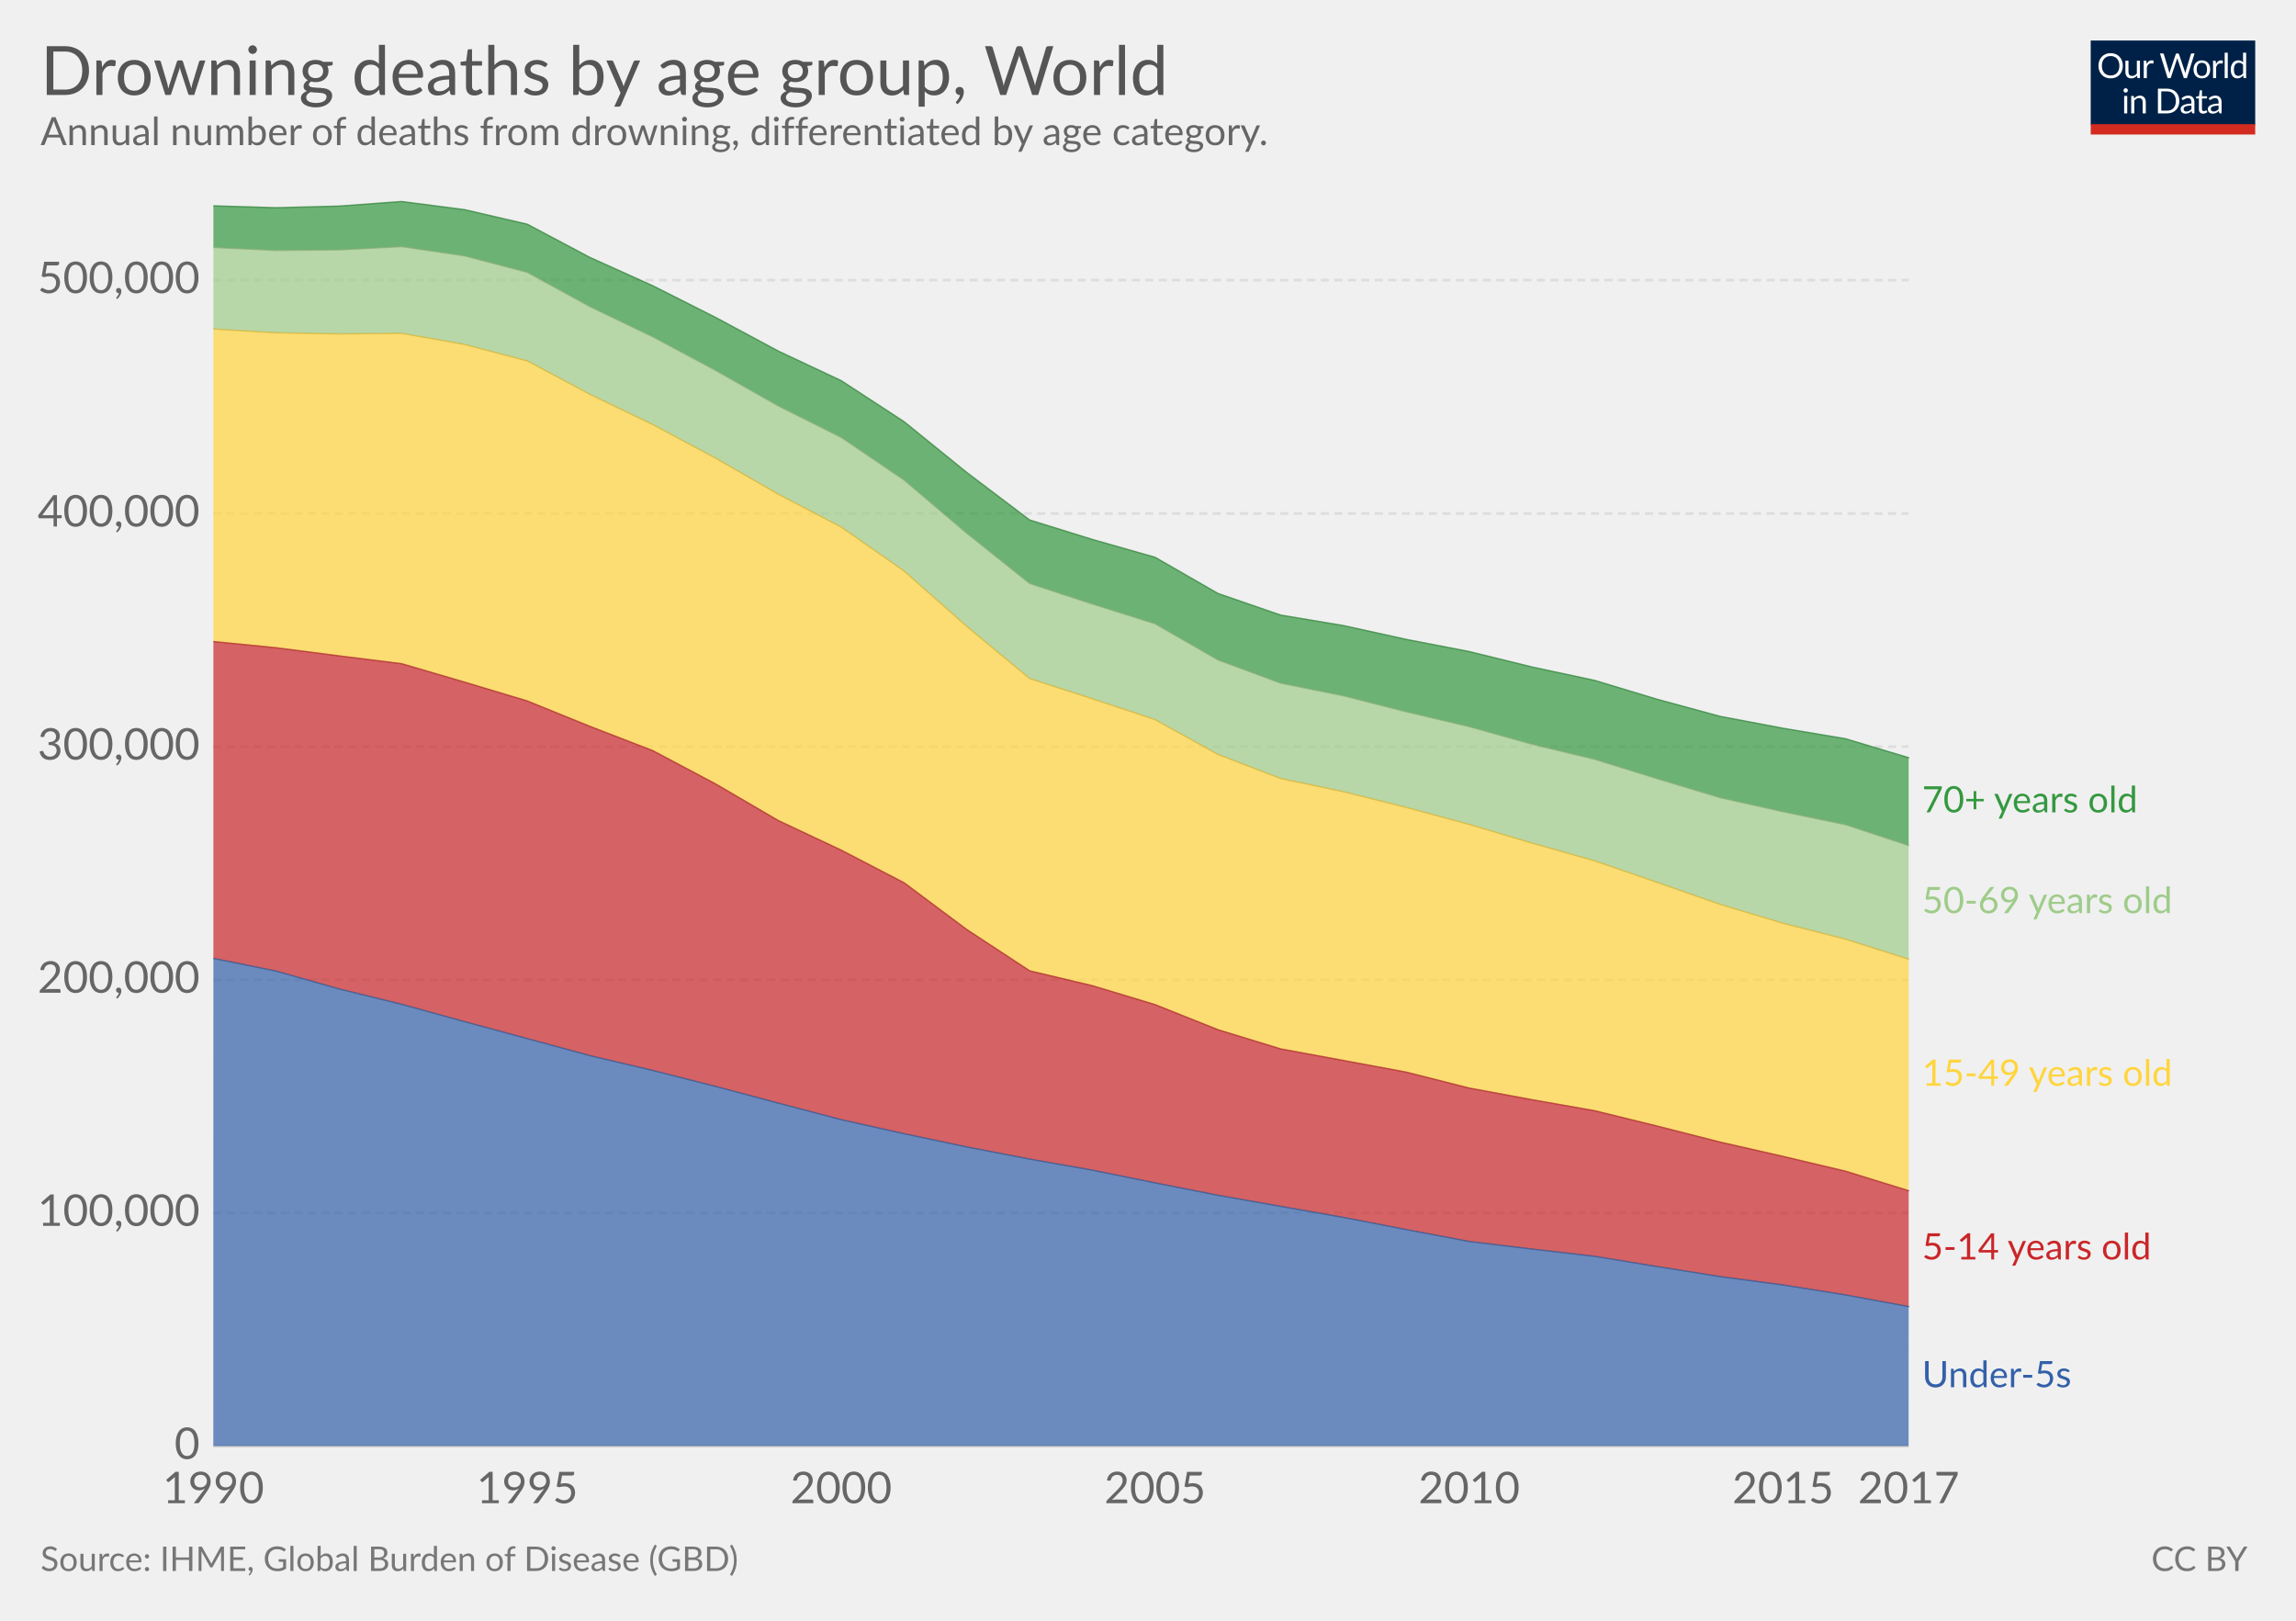
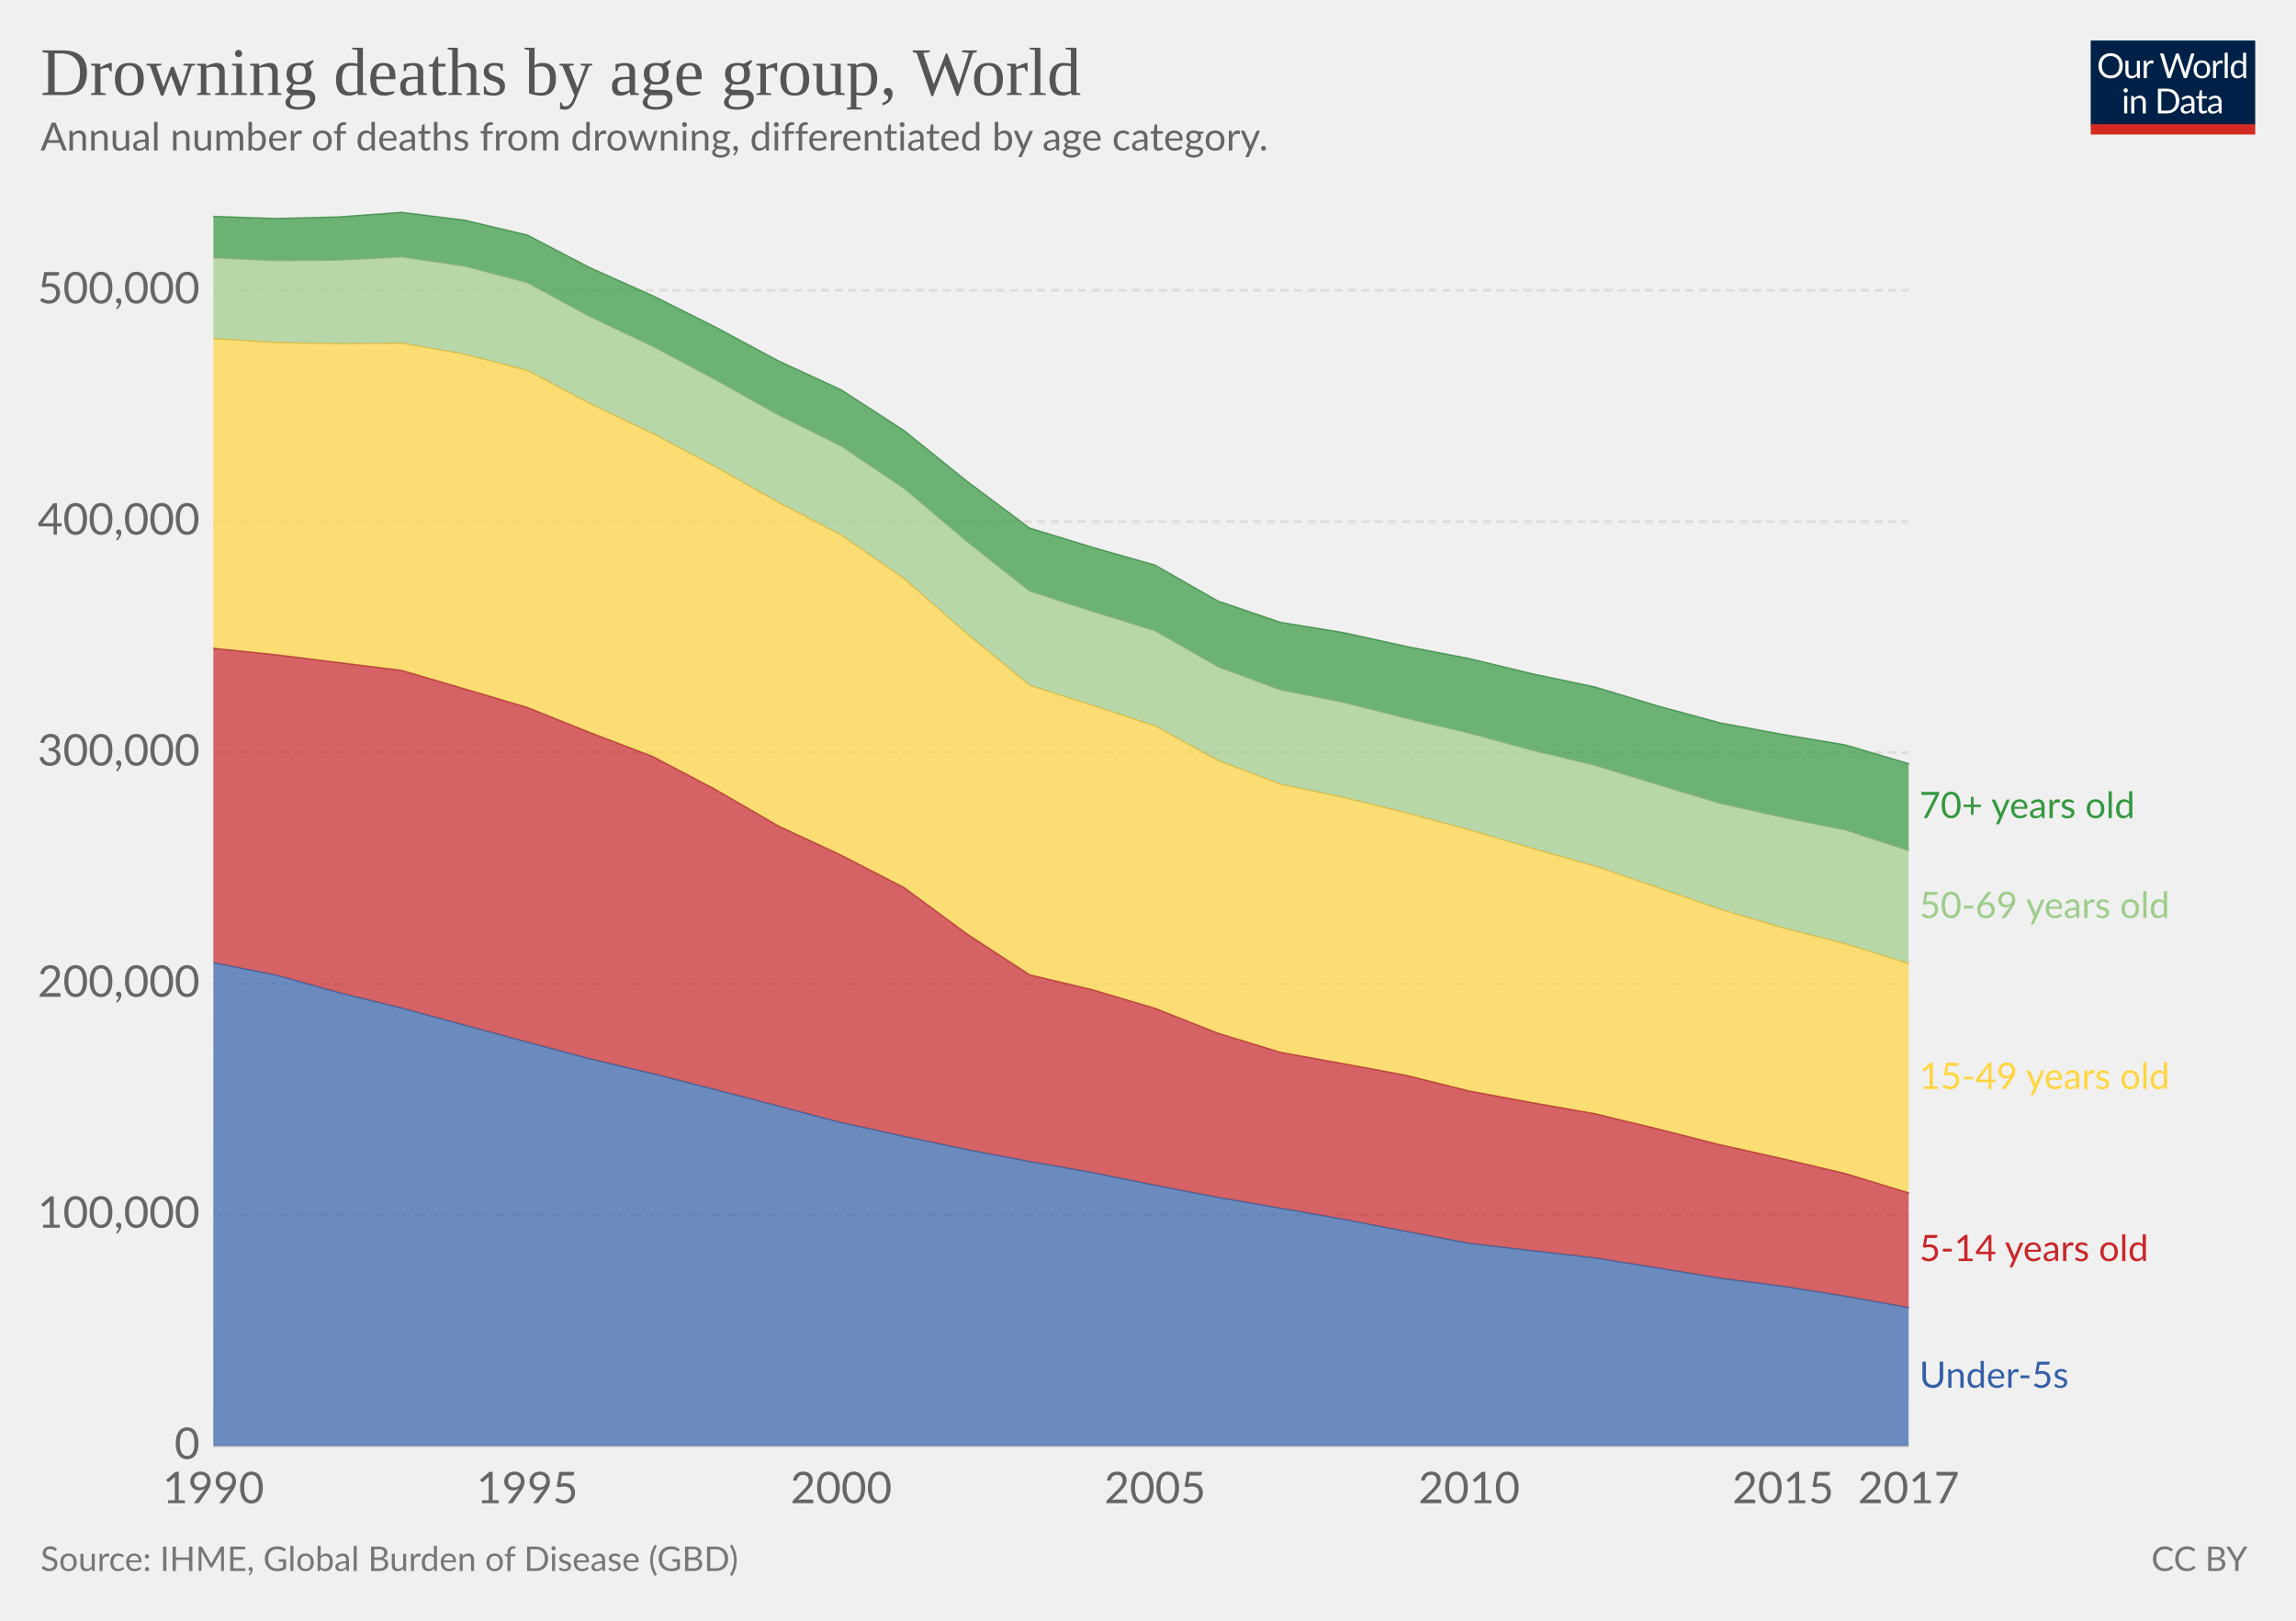
<svg xmlns="http://www.w3.org/2000/svg" version="1.1" style="font-family:Lato, 'Helvetica Neue', Helvetica, Arial, sans-serif;font-size:18px;background-color:white;text-rendering:optimizeLegibility;-webkit-font-smoothing:antialiased" width="850" height="600">
  <g class="HeaderView">
    <g transform="translate(774, 15) scale(0.29)">
      <svg width="210" height="120" viewBox="0 0 210 120" fill="none">
        <g clip-path="url(#clip0)">
          <path d="M0 0H210V107.89H0V0Z" fill="#002147" />
          <path d="M40.979 32.248C40.979 34.609 40.605 36.78 39.857 38.76C39.109 40.725 38.053 42.419 36.689 43.842C35.325 45.265 33.682 46.372 31.761 47.164C29.854 47.941 27.742 48.33 25.425 48.33C23.107 48.33 20.995 47.941 19.089 47.164C17.182 46.372 15.547 45.265 14.183 43.842C12.819 42.419 11.763 40.725 11.015 38.76C10.267 36.78 9.893 34.609 9.893 32.248C9.893 29.887 10.267 27.723 11.015 25.758C11.763 23.778 12.819 22.077 14.183 20.654C15.547 19.217 17.182 18.102 19.089 17.31C20.995 16.518 23.107 16.122 25.425 16.122C27.742 16.122 29.854 16.518 31.761 17.31C33.682 18.102 35.325 19.217 36.689 20.654C38.053 22.077 39.109 23.778 39.857 25.758C40.605 27.723 40.979 29.887 40.979 32.248ZM36.601 32.248C36.601 30.312 36.337 28.574 35.809 27.034C35.281 25.494 34.533 24.196 33.565 23.14C32.597 22.069 31.423 21.248 30.045 20.676C28.666 20.104 27.126 19.818 25.425 19.818C23.738 19.818 22.205 20.104 20.827 20.676C19.448 21.248 18.267 22.069 17.285 23.14C16.317 24.196 15.569 25.494 15.041 27.034C14.513 28.574 14.249 30.312 14.249 32.248C14.249 34.184 14.513 35.922 15.041 37.462C15.569 38.987 16.317 40.285 17.285 41.356C18.267 42.412 19.448 43.226 20.827 43.798C22.205 44.355 23.738 44.634 25.425 44.634C27.126 44.634 28.666 44.355 30.045 43.798C31.423 43.226 32.597 42.412 33.565 41.356C34.533 40.285 35.281 38.987 35.809 37.462C36.337 35.922 36.601 34.184 36.601 32.248ZM62.823 25.714V48H60.491C59.934 48 59.582 47.729 59.435 47.186L59.127 44.788C58.159 45.859 57.074 46.724 55.871 47.384C54.669 48.029 53.29 48.352 51.735 48.352C50.518 48.352 49.44 48.154 48.501 47.758C47.577 47.347 46.8 46.775 46.169 46.042C45.539 45.309 45.062 44.421 44.739 43.38C44.431 42.339 44.277 41.187 44.277 39.926V25.714H48.193V39.926C48.193 41.613 48.575 42.918 49.337 43.842C50.115 44.766 51.295 45.228 52.879 45.228C54.038 45.228 55.116 44.957 56.113 44.414C57.125 43.857 58.057 43.094 58.907 42.126V25.714H62.823ZM71.43 30.18C72.135 28.655 73 27.467 74.027 26.616C75.053 25.751 76.307 25.318 77.789 25.318C78.258 25.318 78.705 25.369 79.131 25.472C79.571 25.575 79.959 25.736 80.297 25.956L80.011 28.882C79.923 29.249 79.703 29.432 79.351 29.432C79.145 29.432 78.845 29.388 78.449 29.3C78.053 29.212 77.605 29.168 77.107 29.168C76.403 29.168 75.772 29.271 75.215 29.476C74.672 29.681 74.181 29.989 73.741 30.4C73.315 30.796 72.927 31.295 72.575 31.896C72.237 32.483 71.929 33.157 71.651 33.92V48H67.713V25.714H69.957C70.382 25.714 70.675 25.795 70.837 25.956C70.998 26.117 71.108 26.396 71.167 26.792L71.43 30.18ZM132.589 16.474L122.755 48H118.927L110.941 23.954C110.867 23.719 110.794 23.47 110.721 23.206C110.662 22.942 110.596 22.663 110.523 22.37C110.449 22.663 110.376 22.942 110.303 23.206C110.23 23.47 110.156 23.719 110.083 23.954L102.053 48H98.225L88.391 16.474H91.933C92.314 16.474 92.629 16.569 92.879 16.76C93.143 16.951 93.311 17.193 93.385 17.486L99.897 39.398C99.999 39.794 100.095 40.219 100.183 40.674C100.285 41.129 100.381 41.613 100.469 42.126C100.571 41.613 100.674 41.129 100.777 40.674C100.894 40.205 101.019 39.779 101.151 39.398L108.565 17.486C108.653 17.237 108.821 17.009 109.071 16.804C109.335 16.584 109.65 16.474 110.017 16.474H111.249C111.63 16.474 111.938 16.569 112.173 16.76C112.407 16.951 112.583 17.193 112.701 17.486L120.093 39.398C120.225 39.779 120.342 40.19 120.445 40.63C120.562 41.07 120.672 41.532 120.775 42.016C120.848 41.532 120.929 41.07 121.017 40.63C121.105 40.19 121.2 39.779 121.303 39.398L127.837 17.486C127.91 17.222 128.072 16.987 128.321 16.782C128.585 16.577 128.9 16.474 129.267 16.474H132.589ZM141.94 25.362C143.568 25.362 145.034 25.633 146.34 26.176C147.645 26.719 148.76 27.489 149.684 28.486C150.608 29.483 151.312 30.693 151.796 32.116C152.294 33.524 152.544 35.101 152.544 36.846C152.544 38.606 152.294 40.19 151.796 41.598C151.312 43.006 150.608 44.209 149.684 45.206C148.76 46.203 147.645 46.973 146.34 47.516C145.034 48.044 143.568 48.308 141.94 48.308C140.297 48.308 138.816 48.044 137.496 47.516C136.19 46.973 135.076 46.203 134.152 45.206C133.228 44.209 132.516 43.006 132.018 41.598C131.534 40.19 131.292 38.606 131.292 36.846C131.292 35.101 131.534 33.524 132.018 32.116C132.516 30.693 133.228 29.483 134.152 28.486C135.076 27.489 136.19 26.719 137.496 26.176C138.816 25.633 140.297 25.362 141.94 25.362ZM141.94 45.25C144.14 45.25 145.782 44.517 146.868 43.05C147.953 41.569 148.496 39.508 148.496 36.868C148.496 34.213 147.953 32.145 146.868 30.664C145.782 29.183 144.14 28.442 141.94 28.442C140.825 28.442 139.85 28.633 139.014 29.014C138.192 29.395 137.503 29.945 136.946 30.664C136.403 31.383 135.992 32.27 135.714 33.326C135.45 34.367 135.318 35.548 135.318 36.868C135.318 39.508 135.86 41.569 136.946 43.05C138.046 44.517 139.71 45.25 141.94 45.25ZM159.908 30.18C160.612 28.655 161.478 27.467 162.504 26.616C163.531 25.751 164.785 25.318 166.266 25.318C166.736 25.318 167.183 25.369 167.608 25.472C168.048 25.575 168.437 25.736 168.774 25.956L168.488 28.882C168.4 29.249 168.18 29.432 167.828 29.432C167.623 29.432 167.322 29.388 166.926 29.3C166.53 29.212 166.083 29.168 165.584 29.168C164.88 29.168 164.25 29.271 163.692 29.476C163.15 29.681 162.658 29.989 162.218 30.4C161.793 30.796 161.404 31.295 161.052 31.896C160.715 32.483 160.407 33.157 160.128 33.92V48H156.19V25.714H158.434C158.86 25.714 159.153 25.795 159.314 25.956C159.476 26.117 159.586 26.396 159.644 26.792L159.908 30.18ZM174.946 15.594V48H171.03V15.594H174.946ZM194.496 31.016C193.763 30.033 192.971 29.351 192.12 28.97C191.269 28.574 190.316 28.376 189.26 28.376C187.192 28.376 185.601 29.117 184.486 30.598C183.371 32.079 182.814 34.191 182.814 36.934C182.814 38.386 182.939 39.633 183.188 40.674C183.437 41.701 183.804 42.551 184.288 43.226C184.772 43.886 185.366 44.37 186.07 44.678C186.774 44.986 187.573 45.14 188.468 45.14C189.759 45.14 190.881 44.847 191.834 44.26C192.802 43.673 193.689 42.845 194.496 41.774V31.016ZM198.412 15.594V48H196.08C195.523 48 195.171 47.729 195.024 47.186L194.672 44.48C193.719 45.624 192.633 46.548 191.416 47.252C190.199 47.956 188.791 48.308 187.192 48.308C185.916 48.308 184.757 48.066 183.716 47.582C182.675 47.083 181.787 46.357 181.054 45.404C180.321 44.451 179.756 43.263 179.36 41.84C178.964 40.417 178.766 38.782 178.766 36.934C178.766 35.291 178.986 33.766 179.426 32.358C179.866 30.935 180.497 29.703 181.318 28.662C182.139 27.621 183.144 26.807 184.332 26.22C185.535 25.619 186.884 25.318 188.38 25.318C189.744 25.318 190.91 25.553 191.878 26.022C192.861 26.477 193.733 27.115 194.496 27.936V15.594H198.412ZM46.614 70.714V93H42.698V70.714H46.614ZM47.45 63.718C47.45 64.099 47.369 64.459 47.208 64.796C47.061 65.119 46.856 65.412 46.592 65.676C46.343 65.925 46.042 66.123 45.69 66.27C45.352 66.417 44.993 66.49 44.612 66.49C44.23 66.49 43.871 66.417 43.534 66.27C43.211 66.123 42.925 65.925 42.676 65.676C42.426 65.412 42.228 65.119 42.082 64.796C41.935 64.459 41.862 64.099 41.862 63.718C41.862 63.337 41.935 62.977 42.082 62.64C42.228 62.288 42.426 61.987 42.676 61.738C42.925 61.474 43.211 61.269 43.534 61.122C43.871 60.975 44.23 60.902 44.612 60.902C44.993 60.902 45.352 60.975 45.69 61.122C46.042 61.269 46.343 61.474 46.592 61.738C46.856 61.987 47.061 62.288 47.208 62.64C47.369 62.977 47.45 63.337 47.45 63.718ZM55.424 73.948C55.908 73.405 56.422 72.914 56.964 72.474C57.507 72.034 58.079 71.66 58.68 71.352C59.296 71.029 59.941 70.787 60.616 70.626C61.306 70.45 62.046 70.362 62.838 70.362C64.055 70.362 65.126 70.567 66.05 70.978C66.989 71.374 67.766 71.946 68.382 72.694C69.013 73.427 69.49 74.315 69.812 75.356C70.135 76.397 70.296 77.549 70.296 78.81V93H66.358V78.81C66.358 77.123 65.969 75.818 65.192 74.894C64.43 73.955 63.264 73.486 61.694 73.486C60.535 73.486 59.45 73.765 58.438 74.322C57.441 74.879 56.517 75.635 55.666 76.588V93H51.728V70.714H54.082C54.639 70.714 54.984 70.985 55.116 71.528L55.424 73.948ZM113.129 77.248C113.129 79.609 112.755 81.758 112.007 83.694C111.259 85.63 110.203 87.287 108.839 88.666C107.475 90.045 105.832 91.115 103.911 91.878C102.004 92.626 99.892 93 97.575 93H85.805V61.474H97.575C99.892 61.474 102.004 61.855 103.911 62.618C105.832 63.366 107.475 64.437 108.839 65.83C110.203 67.209 111.259 68.866 112.007 70.802C112.755 72.738 113.129 74.887 113.129 77.248ZM108.751 77.248C108.751 75.312 108.487 73.581 107.959 72.056C107.431 70.531 106.683 69.24 105.715 68.184C104.747 67.128 103.574 66.321 102.195 65.764C100.816 65.207 99.276 64.928 97.575 64.928H90.073V89.546H97.575C99.276 89.546 100.816 89.267 102.195 88.71C103.574 88.153 104.747 87.353 105.715 86.312C106.683 85.256 107.431 83.965 107.959 82.44C108.487 80.915 108.751 79.184 108.751 77.248ZM128.553 82.968C126.749 83.027 125.209 83.173 123.933 83.408C122.672 83.628 121.638 83.921 120.831 84.288C120.039 84.655 119.46 85.087 119.093 85.586C118.741 86.085 118.565 86.642 118.565 87.258C118.565 87.845 118.661 88.351 118.851 88.776C119.042 89.201 119.299 89.553 119.621 89.832C119.959 90.096 120.347 90.294 120.787 90.426C121.242 90.543 121.726 90.602 122.239 90.602C122.929 90.602 123.559 90.536 124.131 90.404C124.703 90.257 125.239 90.052 125.737 89.788C126.251 89.524 126.735 89.209 127.189 88.842C127.659 88.475 128.113 88.057 128.553 87.588V82.968ZM115.903 73.86C117.135 72.672 118.463 71.785 119.885 71.198C121.308 70.611 122.885 70.318 124.615 70.318C125.862 70.318 126.969 70.523 127.937 70.934C128.905 71.345 129.719 71.917 130.379 72.65C131.039 73.383 131.538 74.271 131.875 75.312C132.213 76.353 132.381 77.497 132.381 78.744V93H130.643C130.262 93 129.969 92.941 129.763 92.824C129.558 92.692 129.397 92.443 129.279 92.076L128.839 89.964C128.253 90.507 127.681 90.991 127.123 91.416C126.566 91.827 125.979 92.179 125.363 92.472C124.747 92.751 124.087 92.963 123.383 93.11C122.694 93.271 121.924 93.352 121.073 93.352C120.208 93.352 119.394 93.235 118.631 93C117.869 92.751 117.201 92.384 116.629 91.9C116.072 91.416 115.625 90.807 115.287 90.074C114.965 89.326 114.803 88.446 114.803 87.434C114.803 86.554 115.045 85.711 115.529 84.904C116.013 84.083 116.798 83.357 117.883 82.726C118.969 82.095 120.384 81.582 122.129 81.186C123.875 80.775 126.016 80.541 128.553 80.482V78.744C128.553 77.013 128.179 75.708 127.431 74.828C126.683 73.933 125.591 73.486 124.153 73.486C123.185 73.486 122.371 73.611 121.711 73.86C121.066 74.095 120.501 74.366 120.017 74.674C119.548 74.967 119.137 75.239 118.785 75.488C118.448 75.723 118.111 75.84 117.773 75.84C117.509 75.84 117.282 75.774 117.091 75.642C116.901 75.495 116.739 75.319 116.607 75.114L115.903 73.86ZM143.568 93.352C141.808 93.352 140.451 92.861 139.498 91.878C138.559 90.895 138.09 89.48 138.09 87.632V73.992H135.406C135.171 73.992 134.973 73.926 134.812 73.794C134.65 73.647 134.57 73.427 134.57 73.134V71.572L138.222 71.11L139.124 64.224C139.168 64.004 139.263 63.828 139.41 63.696C139.571 63.549 139.776 63.476 140.026 63.476H142.006V71.154H148.452V73.992H142.006V87.368C142.006 88.307 142.233 89.003 142.688 89.458C143.142 89.913 143.729 90.14 144.448 90.14C144.858 90.14 145.21 90.089 145.504 89.986C145.812 89.869 146.076 89.744 146.296 89.612C146.516 89.48 146.699 89.363 146.846 89.26C147.007 89.143 147.146 89.084 147.264 89.084C147.469 89.084 147.652 89.209 147.814 89.458L148.958 91.328C148.283 91.959 147.469 92.457 146.516 92.824C145.562 93.176 144.58 93.352 143.568 93.352ZM163.253 82.968C161.449 83.027 159.909 83.173 158.633 83.408C157.372 83.628 156.338 83.921 155.531 84.288C154.739 84.655 154.16 85.087 153.793 85.586C153.441 86.085 153.265 86.642 153.265 87.258C153.265 87.845 153.36 88.351 153.551 88.776C153.742 89.201 153.998 89.553 154.321 89.832C154.658 90.096 155.047 90.294 155.487 90.426C155.942 90.543 156.426 90.602 156.939 90.602C157.628 90.602 158.259 90.536 158.831 90.404C159.403 90.257 159.938 90.052 160.437 89.788C160.95 89.524 161.434 89.209 161.889 88.842C162.358 88.475 162.813 88.057 163.253 87.588V82.968ZM150.603 73.86C151.835 72.672 153.162 71.785 154.585 71.198C156.008 70.611 157.584 70.318 159.315 70.318C160.562 70.318 161.669 70.523 162.637 70.934C163.605 71.345 164.419 71.917 165.079 72.65C165.739 73.383 166.238 74.271 166.575 75.312C166.912 76.353 167.081 77.497 167.081 78.744V93H165.343C164.962 93 164.668 92.941 164.463 92.824C164.258 92.692 164.096 92.443 163.979 92.076L163.539 89.964C162.952 90.507 162.38 90.991 161.823 91.416C161.266 91.827 160.679 92.179 160.063 92.472C159.447 92.751 158.787 92.963 158.083 93.11C157.394 93.271 156.624 93.352 155.773 93.352C154.908 93.352 154.094 93.235 153.331 93C152.568 92.751 151.901 92.384 151.329 91.9C150.772 91.416 150.324 90.807 149.987 90.074C149.664 89.326 149.503 88.446 149.503 87.434C149.503 86.554 149.745 85.711 150.229 84.904C150.713 84.083 151.498 83.357 152.583 82.726C153.668 82.095 155.084 81.582 156.829 81.186C158.574 80.775 160.716 80.541 163.253 80.482V78.744C163.253 77.013 162.879 75.708 162.131 74.828C161.383 73.933 160.29 73.486 158.853 73.486C157.885 73.486 157.071 73.611 156.411 73.86C155.766 74.095 155.201 74.366 154.717 74.674C154.248 74.967 153.837 75.239 153.485 75.488C153.148 75.723 152.81 75.84 152.473 75.84C152.209 75.84 151.982 75.774 151.791 75.642C151.6 75.495 151.439 75.319 151.307 75.114L150.603 73.86Z" fill="white" />
          <rect y="106.789" width="210" height="13.211" fill="#D42B21" />
        </g>
        <defs>
          <clipPath id="clip0">
            <rect width="210" height="120" fill="white" />
          </clipPath>
        </defs>
      </svg>
    </g>
-     <a href="https://ourworldindata.org/grapher/drowning-deaths-by-age-group" target="_blank">
+     <a href="https://ourworldindata.org/grapher/drowning-deaths-by-age-group" style="font-family:&quot;Playfair Display&quot;, Georgia, &quot;Times New Roman&quot;, serif" target="_blank">
      <text font-size="25.20" x="15.0" y="35.2" fill="#555">
        <tspan x="15" y="35.16">Drowning deaths by age group, World</tspan>
      </text>
    </a>
-     <text font-size="14.40" x="15.0" y="53.7" fill="#666">
-       <tspan x="15" y="53.72">Annual number of deaths from drowning, differentiated by age category.</tspan>
+     <text font-size="14.40" x="15.0" y="55.7" fill="#666">
+       <tspan x="15" y="55.72">Annual number of deaths from drowning, differentiated by age category.</tspan>
    </text>
  </g>
  <g class="StackedArea">
    <defs>
-       <clipPath id="boundsClip-392">
-         <rect x="78.968" y="0" width="820" height="963.8" />
+       <clipPath id="boundsClip-9">
+         <rect x="78.968" y="0" width="820" height="955.8" />
      </clipPath>
    </defs>
    <g class="AxisBoxView">
      <g class="HorizontalAxis">
        <text x="79" y="556.5" fill="#666" text-anchor="middle" font-size="16.2">1990</text>
        <text x="195.2" y="556.5" fill="#666" text-anchor="middle" font-size="16.2">1995</text>
        <text x="311.4" y="556.5" fill="#666" text-anchor="middle" font-size="16.2">2000</text>
        <text x="427.6" y="556.5" fill="#666" text-anchor="middle" font-size="16.2">2005</text>
        <text x="543.9" y="556.5" fill="#666" text-anchor="middle" font-size="16.2">2010</text>
        <text x="660.1" y="556.5" fill="#666" text-anchor="middle" font-size="16.2">2015</text>
        <text x="706.6" y="556.5" fill="#666" text-anchor="middle" font-size="16.2">2017</text>
      </g>
      <g class="VerticalAxis">
        <text x="73.97" y="535.3" fill="#666" dominant-baseline="middle" text-anchor="end" font-size="16.2">0</text>
-         <text x="73.97" y="449" fill="#666" dominant-baseline="middle" text-anchor="end" font-size="16.2">100,000</text>
-         <text x="73.97" y="362.7" fill="#666" dominant-baseline="middle" text-anchor="end" font-size="16.2">200,000</text>
-         <text x="73.97" y="276.4" fill="#666" dominant-baseline="middle" text-anchor="end" font-size="16.2">300,000</text>
-         <text x="73.97" y="190.1" fill="#666" dominant-baseline="middle" text-anchor="end" font-size="16.2">400,000</text>
-         <text x="73.97" y="103.7" fill="#666" dominant-baseline="middle" text-anchor="end" font-size="16.2">500,000</text>
+         <text x="73.97" y="449.7" fill="#666" dominant-baseline="middle" text-anchor="end" font-size="16.2">100,000</text>
+         <text x="73.97" y="364.2" fill="#666" dominant-baseline="middle" text-anchor="end" font-size="16.2">200,000</text>
+         <text x="73.97" y="278.6" fill="#666" dominant-baseline="middle" text-anchor="end" font-size="16.2">300,000</text>
+         <text x="73.97" y="193.1" fill="#666" dominant-baseline="middle" text-anchor="end" font-size="16.2">400,000</text>
+         <text x="73.97" y="107.5" fill="#666" dominant-baseline="middle" text-anchor="end" font-size="16.2">500,000</text>
      </g>
      <g class="AxisGridLines">
        <line x1="78.97" y1="535.3" x2="706.58" y2="535.3" stroke="#ccc" />
-         <line x1="78.97" y1="449" x2="706.58" y2="449" stroke="#ddd" stroke-dasharray="3,2" />
-         <line x1="78.97" y1="362.7" x2="706.58" y2="362.7" stroke="#ddd" stroke-dasharray="3,2" />
-         <line x1="78.97" y1="276.4" x2="706.58" y2="276.4" stroke="#ddd" stroke-dasharray="3,2" />
-         <line x1="78.97" y1="190.1" x2="706.58" y2="190.1" stroke="#ddd" stroke-dasharray="3,2" />
-         <line x1="78.97" y1="103.7" x2="706.58" y2="103.7" stroke="#ddd" stroke-dasharray="3,2" />
+         <line x1="78.97" y1="449.7" x2="706.58" y2="449.7" stroke="#ddd" stroke-dasharray="3,2" />
+         <line x1="78.97" y1="364.2" x2="706.58" y2="364.2" stroke="#ddd" stroke-dasharray="3,2" />
+         <line x1="78.97" y1="278.6" x2="706.58" y2="278.6" stroke="#ddd" stroke-dasharray="3,2" />
+         <line x1="78.97" y1="193.1" x2="706.58" y2="193.1" stroke="#ddd" stroke-dasharray="3,2" />
+         <line x1="78.97" y1="107.5" x2="706.58" y2="107.5" stroke="#ddd" stroke-dasharray="3,2" />
      </g>
    </g>
-     <g clip-path="url(#boundsClip-392)">
-       <g class="HeightedLegend">
+     <g clip-path="url(#boundsClip-9)">
+       <g class="HeightedLegend" style="cursor:default">
        <g class="legendMark">
-           <rect x="706.58" y="289.95" width="116.675" height="13.5" fill="#fff" opacity="0" />
-           <text font-size="13.50" x="711.6" y="300.8" fill="#34983f">
-             <tspan x="711.58" y="300.75">70+ years old</tspan>
+           <rect x="706.58" y="292.05" width="116.675" height="13.5" fill="#fff" opacity="0" />
+           <text font-size="13.50" x="710.6" y="302.9" fill="#34983f">
+             <tspan x="710.58" y="302.85">70+ years old</tspan>
          </text>
        </g>
        <g class="legendMark">
-           <rect x="706.58" y="327.25" width="128.42" height="13.5" fill="#fff" opacity="0" />
-           <text font-size="13.50" x="711.6" y="338.1" fill="#9ecc8a">
-             <tspan x="711.58" y="338.05">50-69 years old</tspan>
+           <rect x="706.58" y="329.05" width="128.42" height="13.5" fill="#fff" opacity="0" />
+           <text font-size="13.50" x="710.6" y="339.9" fill="#9ecc8a">
+             <tspan x="710.58" y="339.85">50-69 years old</tspan>
          </text>
        </g>
        <g class="legendMark">
-           <rect x="706.58" y="391.15" width="128.42" height="13.5" fill="#fff" opacity="0" />
-           <text font-size="13.50" x="711.6" y="401.9" fill="#ffd53e">
-             <tspan x="711.58" y="401.95">15-49 years old</tspan>
+           <rect x="706.58" y="392.35" width="128.42" height="13.5" fill="#fff" opacity="0" />
+           <text font-size="13.50" x="710.6" y="403.2" fill="#ffd53e">
+             <tspan x="710.58" y="403.15">15-49 years old</tspan>
          </text>
        </g>
        <g class="legendMark">
-           <rect x="706.58" y="455.45" width="120.86" height="13.5" fill="#fff" opacity="0" />
-           <text font-size="13.50" x="711.6" y="466.3" fill="#ca2628">
-             <tspan x="711.58" y="466.25">5-14 years old</tspan>
+           <rect x="706.58" y="456.05" width="120.86" height="13.5" fill="#fff" opacity="0" />
+           <text font-size="13.50" x="710.6" y="466.9" fill="#ca2628">
+             <tspan x="710.58" y="466.85">5-14 years old</tspan>
          </text>
        </g>
        <g class="legendMark">
-           <rect x="706.58" y="502.75" width="90.62" height="13.5" fill="#fff" opacity="0" />
-           <text font-size="13.50" x="711.6" y="513.5" fill="#3360a9">
-             <tspan x="711.58" y="513.55">Under-5s</tspan>
+           <rect x="706.58" y="502.95" width="90.62" height="13.5" fill="#fff" opacity="0" />
+           <text font-size="13.50" x="710.6" y="513.8" fill="#3360a9">
+             <tspan x="710.58" y="513.75">Under-5s</tspan>
          </text>
        </g>
      </g>
      <g class="Areas">
-         <rect x="78.968" y="74.6" width="627.612" height="460.7" opacity="0" fill="rgba(255,255,255,0)" />
-         <path class="World_0-area" stroke-linecap="round" d="M79 354.8L102.2 359.5L125.5 366.1L148.7 371.8L171.9 378.2L195.2 384.5L218.4 390.8L241.7 396.3L264.9 402.2L288.2 408.4L311.4 414.5L334.7 419.7L357.9 424.6L381.2 429.1L404.4 433.2L427.6 437.9L450.9 442.5L474.1 446.6L497.4 450.7L520.6 455.2L543.9 459.6L567.1 462.4L590.4 465.1L613.6 468.9L636.8 472.6L660.1 475.7L683.3 479.4L706.6 483.7L706.58 535.3L78.968 535.3" fill="#3360a9" fill-opacity="0.7" />
-         <path class="World_2-area" stroke-linecap="round" d="M79 237.5L102.2 239.8L125.5 242.8L148.7 245.7L171.9 252.5L195.2 259.5L218.4 268.9L241.7 277.9L264.9 290.2L288.2 303.8L311.4 314.7L334.7 326.8L357.9 344.1L381.2 359.4L404.4 364.9L427.6 371.9L450.9 381.2L474.1 388.3L497.4 392.6L520.6 396.9L543.9 402.8L567.1 407.1L590.4 411.2L613.6 416.9L636.8 422.8L660.1 428.1L683.3 433.6L706.6 440.8L706.6 483.7L683.3 479.4L660.1 475.7L636.8 472.6L613.6 468.9L590.4 465.1L567.1 462.4L543.9 459.6L520.6 455.2L497.4 450.7L474.1 446.6L450.9 442.5L427.6 437.9L404.4 433.2L381.2 429.1L357.9 424.6L334.7 419.7L311.4 414.5L288.2 408.4L264.9 402.2L241.7 396.3L218.4 390.8L195.2 384.5L171.9 378.2L148.7 371.8L125.5 366.1L102.2 359.5L79 354.8" fill="#ca2628" fill-opacity="0.7" />
-         <path class="World_3-area" stroke-linecap="round" d="M79 121.8L102.2 123.2L125.5 123.6L148.7 123.4L171.9 127.5L195.2 133.6L218.4 146L241.7 157.2L264.9 169.6L288.2 183L311.4 195.1L334.7 211.4L357.9 231.9L381.2 251.2L404.4 258.7L427.6 266.4L450.9 279.3L474.1 288.2L497.4 293.1L520.6 298.9L543.9 305.2L567.1 312.1L590.4 318.7L613.6 326.7L636.8 334.8L660.1 341.8L683.3 347.7L706.6 355.1L706.6 440.8L683.3 433.6L660.1 428.1L636.8 422.8L613.6 416.9L590.4 411.2L567.1 407.1L543.9 402.8L520.6 396.9L497.4 392.6L474.1 388.3L450.9 381.2L427.6 371.9L404.4 364.9L381.2 359.4L357.9 344.1L334.7 326.8L311.4 314.7L288.2 303.8L264.9 290.2L241.7 277.9L218.4 268.9L195.2 259.5L171.9 252.5L148.7 245.7L125.5 242.8L102.2 239.8L79 237.5" fill="#ffd53e" fill-opacity="0.7" />
-         <path class="World_4-area" stroke-linecap="round" d="M79 91.6L102.2 92.7L125.5 92.5L148.7 91.3L171.9 94.7L195.2 100.8L218.4 113.5L241.7 124.7L264.9 137.1L288.2 150.3L311.4 161.9L334.7 177.7L357.9 197.4L381.2 216L404.4 223.6L427.6 230.9L450.9 244.3L474.1 252.9L497.4 257.6L520.6 263.5L543.9 269L567.1 275.5L590.4 281.1L613.6 288.3L636.8 295.3L660.1 300.5L683.3 305.3L706.6 313L706.6 355.1L683.3 347.7L660.1 341.8L636.8 334.8L613.6 326.7L590.4 318.7L567.1 312.1L543.9 305.2L520.6 298.9L497.4 293.1L474.1 288.2L450.9 279.3L427.6 266.4L404.4 258.7L381.2 251.2L357.9 231.9L334.7 211.4L311.4 195.1L288.2 183L264.9 169.6L241.7 157.2L218.4 146L195.2 133.6L171.9 127.5L148.7 123.4L125.5 123.6L102.2 123.2L79 121.8" fill="#9ecc8a" fill-opacity="0.7" />
-         <path class="World_1-area" stroke-linecap="round" d="M79 76.2L102.2 76.9L125.5 76.3L148.7 74.6L171.9 77.6L195.2 83L218.4 95.3L241.7 105.8L264.9 117.5L288.2 130L311.4 140.9L334.7 156.1L357.9 174.9L381.2 192.5L404.4 199.7L427.6 206.3L450.9 219.7L474.1 227.7L497.4 231.6L520.6 236.7L543.9 241.2L567.1 246.9L590.4 251.9L613.6 258.9L636.8 265.2L660.1 269.6L683.3 273.5L706.6 280.5L706.6 313L683.3 305.3L660.1 300.5L636.8 295.3L613.6 288.3L590.4 281.1L567.1 275.5L543.9 269L520.6 263.5L497.4 257.6L474.1 252.9L450.9 244.3L427.6 230.9L404.4 223.6L381.2 216L357.9 197.4L334.7 177.7L311.4 161.9L288.2 150.3L264.9 137.1L241.7 124.7L218.4 113.5L195.2 100.8L171.9 94.7L148.7 91.3L125.5 92.5L102.2 92.7L79 91.6" fill="#34983f" fill-opacity="0.7" />
-         <path class="World_0-border" stroke-linecap="round" d="M79 354.8L102.2 359.5L125.5 366.1L148.7 371.8L171.9 378.2L195.2 384.5L218.4 390.8L241.7 396.3L264.9 402.2L288.2 408.4L311.4 414.5L334.7 419.7L357.9 424.6L381.2 429.1L404.4 433.2L427.6 437.9L450.9 442.5L474.1 446.6L497.4 450.7L520.6 455.2L543.9 459.6L567.1 462.4L590.4 465.1L613.6 468.9L636.8 472.6L660.1 475.7L683.3 479.4L706.6 483.7" stroke="rgb(43, 80, 141)" stroke-opacity="0.7" stroke-width="0.5" fill="none" />
-         <path class="World_2-border" stroke-linecap="round" d="M79 237.5L102.2 239.8L125.5 242.8L148.7 245.7L171.9 252.5L195.2 259.5L218.4 268.9L241.7 277.9L264.9 290.2L288.2 303.8L311.4 314.7L334.7 326.8L357.9 344.1L381.2 359.4L404.4 364.9L427.6 371.9L450.9 381.2L474.1 388.3L497.4 392.6L520.6 396.9L543.9 402.8L567.1 407.1L590.4 411.2L613.6 416.9L636.8 422.8L660.1 428.1L683.3 433.6L706.6 440.8" stroke="rgb(169, 32, 33)" stroke-opacity="0.7" stroke-width="0.5" fill="none" />
-         <path class="World_3-border" stroke-linecap="round" d="M79 121.8L102.2 123.2L125.5 123.6L148.7 123.4L171.9 127.5L195.2 133.6L218.4 146L241.7 157.2L264.9 169.6L288.2 183L311.4 195.1L334.7 211.4L357.9 231.9L381.2 251.2L404.4 258.7L427.6 266.4L450.9 279.3L474.1 288.2L497.4 293.1L520.6 298.9L543.9 305.2L567.1 312.1L590.4 318.7L613.6 326.7L636.8 334.8L660.1 341.8L683.3 347.7L706.6 355.1" stroke="rgb(213, 178, 52)" stroke-opacity="0.7" stroke-width="0.5" fill="none" />
-         <path class="World_4-border" stroke-linecap="round" d="M79 91.6L102.2 92.7L125.5 92.5L148.7 91.3L171.9 94.7L195.2 100.8L218.4 113.5L241.7 124.7L264.9 137.1L288.2 150.3L311.4 161.9L334.7 177.7L357.9 197.4L381.2 216L404.4 223.6L427.6 230.9L450.9 244.3L474.1 252.9L497.4 257.6L520.6 263.5L543.9 269L567.1 275.5L590.4 281.1L613.6 288.3L636.8 295.3L660.1 300.5L683.3 305.3L706.6 313" stroke="rgb(132, 171, 115)" stroke-opacity="0.7" stroke-width="0.5" fill="none" />
-         <path class="World_1-border" stroke-linecap="round" d="M79 76.2L102.2 76.9L125.5 76.3L148.7 74.6L171.9 77.6L195.2 83L218.4 95.3L241.7 105.8L264.9 117.5L288.2 130L311.4 140.9L334.7 156.1L357.9 174.9L381.2 192.5L404.4 199.7L427.6 206.3L450.9 219.7L474.1 227.7L497.4 231.6L520.6 236.7L543.9 241.2L567.1 246.9L590.4 251.9L613.6 258.9L636.8 265.2L660.1 269.6L683.3 273.5L706.6 280.5" stroke="rgb(44, 127, 53)" stroke-opacity="0.7" stroke-width="0.5" fill="none" />
+         <rect x="78.968" y="78.6" width="627.612" height="456.7" opacity="0" fill="rgba(255,255,255,0)" />
+         <path class="World_0-area" stroke-linecap="round" d="M79 356.4L102.2 361L125.5 367.5L148.7 373.2L171.9 379.5L195.2 385.8L218.4 392L241.7 397.5L264.9 403.4L288.2 409.5L311.4 415.6L334.7 420.7L357.9 425.6L381.2 430L404.4 434.1L427.6 438.8L450.9 443.3L474.1 447.3L497.4 451.4L520.6 455.9L543.9 460.3L567.1 463L590.4 465.7L613.6 469.4L636.8 473.2L660.1 476.2L683.3 479.9L706.6 484.1L706.58 535.3L78.968 535.3" fill="#3360a9" fill-opacity="0.7" />
+         <path class="World_2-area" stroke-linecap="round" d="M79 240L102.2 242.4L125.5 245.3L148.7 248.2L171.9 255L195.2 261.9L218.4 271.2L241.7 280.1L264.9 292.3L288.2 305.8L311.4 316.6L334.7 328.6L357.9 345.7L381.2 360.9L404.4 366.4L427.6 373.3L450.9 382.5L474.1 389.6L497.4 393.8L520.6 398.1L543.9 403.9L567.1 408.2L590.4 412.3L613.6 417.9L636.8 423.8L660.1 429L683.3 434.5L706.6 441.6L706.6 484.1L683.3 479.9L660.1 476.2L636.8 473.2L613.6 469.4L590.4 465.7L567.1 463L543.9 460.3L520.6 455.9L497.4 451.4L474.1 447.3L450.9 443.3L427.6 438.8L404.4 434.1L381.2 430L357.9 425.6L334.7 420.7L311.4 415.6L288.2 409.5L264.9 403.4L241.7 397.5L218.4 392L195.2 385.8L171.9 379.5L148.7 373.2L125.5 367.5L102.2 361L79 356.4" fill="#ca2628" fill-opacity="0.7" />
+         <path class="World_3-area" stroke-linecap="round" d="M79 125.3L102.2 126.8L125.5 127.2L148.7 127L171.9 131.1L195.2 137.1L218.4 149.4L241.7 160.5L264.9 172.8L288.2 186L311.4 198L334.7 214.2L357.9 234.5L381.2 253.7L404.4 261.1L427.6 268.7L450.9 281.5L474.1 290.3L497.4 295.2L520.6 300.9L543.9 307.2L567.1 314L590.4 320.6L613.6 328.5L636.8 336.6L660.1 343.5L683.3 349.4L706.6 356.7L706.6 441.6L683.3 434.5L660.1 429L636.8 423.8L613.6 417.9L590.4 412.3L567.1 408.2L543.9 403.9L520.6 398.1L497.4 393.8L474.1 389.6L450.9 382.5L427.6 373.3L404.4 366.4L381.2 360.9L357.9 345.7L334.7 328.6L311.4 316.6L288.2 305.8L264.9 292.3L241.7 280.1L218.4 271.2L195.2 261.9L171.9 255L148.7 248.2L125.5 245.3L102.2 242.4L79 240" fill="#ffd53e" fill-opacity="0.7" />
+         <path class="World_4-area" stroke-linecap="round" d="M79 95.4L102.2 96.5L125.5 96.3L148.7 95.1L171.9 98.5L195.2 104.6L218.4 117.2L241.7 128.2L264.9 140.6L288.2 153.6L311.4 165.1L334.7 180.8L357.9 200.4L381.2 218.8L404.4 226.3L427.6 233.5L450.9 246.8L474.1 255.4L497.4 260L520.6 265.9L543.9 271.4L567.1 277.7L590.4 283.3L613.6 290.4L636.8 297.4L660.1 302.6L683.3 307.3L706.6 314.9L706.6 356.7L683.3 349.4L660.1 343.5L636.8 336.6L613.6 328.5L590.4 320.6L567.1 314L543.9 307.2L520.6 300.9L497.4 295.2L474.1 290.3L450.9 281.5L427.6 268.7L404.4 261.1L381.2 253.7L357.9 234.5L334.7 214.2L311.4 198L288.2 186L264.9 172.8L241.7 160.5L218.4 149.4L195.2 137.1L171.9 131.1L148.7 127L125.5 127.2L102.2 126.8L79 125.3" fill="#9ecc8a" fill-opacity="0.7" />
+         <path class="World_1-area" stroke-linecap="round" d="M79 80.1L102.2 80.9L125.5 80.3L148.7 78.6L171.9 81.5L195.2 87L218.4 99.1L241.7 109.5L264.9 121.1L288.2 133.6L311.4 144.3L334.7 159.4L357.9 178.1L381.2 195.5L404.4 202.6L427.6 209.2L450.9 222.5L474.1 230.4L497.4 234.2L520.6 239.3L543.9 243.8L567.1 249.4L590.4 254.3L613.6 261.3L636.8 267.6L660.1 271.9L683.3 275.8L706.6 282.7L706.6 314.9L683.3 307.3L660.1 302.6L636.8 297.4L613.6 290.4L590.4 283.3L567.1 277.7L543.9 271.4L520.6 265.9L497.4 260L474.1 255.4L450.9 246.8L427.6 233.5L404.4 226.3L381.2 218.8L357.9 200.4L334.7 180.8L311.4 165.1L288.2 153.6L264.9 140.6L241.7 128.2L218.4 117.2L195.2 104.6L171.9 98.5L148.7 95.1L125.5 96.3L102.2 96.5L79 95.4" fill="#34983f" fill-opacity="0.7" />
+         <path class="World_0-border" stroke-linecap="round" d="M79 356.4L102.2 361L125.5 367.5L148.7 373.2L171.9 379.5L195.2 385.8L218.4 392L241.7 397.5L264.9 403.4L288.2 409.5L311.4 415.6L334.7 420.7L357.9 425.6L381.2 430L404.4 434.1L427.6 438.8L450.9 443.3L474.1 447.3L497.4 451.4L520.6 455.9L543.9 460.3L567.1 463L590.4 465.7L613.6 469.4L636.8 473.2L660.1 476.2L683.3 479.9L706.6 484.1" stroke="rgb(43, 80, 141)" stroke-opacity="0.7" stroke-width="0.5" fill="none" />
+         <path class="World_2-border" stroke-linecap="round" d="M79 240L102.2 242.4L125.5 245.3L148.7 248.2L171.9 255L195.2 261.9L218.4 271.2L241.7 280.1L264.9 292.3L288.2 305.8L311.4 316.6L334.7 328.6L357.9 345.7L381.2 360.9L404.4 366.4L427.6 373.3L450.9 382.5L474.1 389.6L497.4 393.8L520.6 398.1L543.9 403.9L567.1 408.2L590.4 412.3L613.6 417.9L636.8 423.8L660.1 429L683.3 434.5L706.6 441.6" stroke="rgb(169, 32, 33)" stroke-opacity="0.7" stroke-width="0.5" fill="none" />
+         <path class="World_3-border" stroke-linecap="round" d="M79 125.3L102.2 126.8L125.5 127.2L148.7 127L171.9 131.1L195.2 137.1L218.4 149.4L241.7 160.5L264.9 172.8L288.2 186L311.4 198L334.7 214.2L357.9 234.5L381.2 253.7L404.4 261.1L427.6 268.7L450.9 281.5L474.1 290.3L497.4 295.2L520.6 300.9L543.9 307.2L567.1 314L590.4 320.6L613.6 328.5L636.8 336.6L660.1 343.5L683.3 349.4L706.6 356.7" stroke="rgb(213, 178, 52)" stroke-opacity="0.7" stroke-width="0.5" fill="none" />
+         <path class="World_4-border" stroke-linecap="round" d="M79 95.4L102.2 96.5L125.5 96.3L148.7 95.1L171.9 98.5L195.2 104.6L218.4 117.2L241.7 128.2L264.9 140.6L288.2 153.6L311.4 165.1L334.7 180.8L357.9 200.4L381.2 218.8L404.4 226.3L427.6 233.5L450.9 246.8L474.1 255.4L497.4 260L520.6 265.9L543.9 271.4L567.1 277.7L590.4 283.3L613.6 290.4L636.8 297.4L660.1 302.6L683.3 307.3L706.6 314.9" stroke="rgb(132, 171, 115)" stroke-opacity="0.7" stroke-width="0.5" fill="none" />
+         <path class="World_1-border" stroke-linecap="round" d="M79 80.1L102.2 80.9L125.5 80.3L148.7 78.6L171.9 81.5L195.2 87L218.4 99.1L241.7 109.5L264.9 121.1L288.2 133.6L311.4 144.3L334.7 159.4L357.9 178.1L381.2 195.5L404.4 202.6L427.6 209.2L450.9 222.5L474.1 230.4L497.4 234.2L520.6 239.3L543.9 243.8L567.1 249.4L590.4 254.3L613.6 261.3L636.8 267.6L660.1 271.9L683.3 275.8L706.6 282.7" stroke="rgb(44, 127, 53)" stroke-opacity="0.7" stroke-width="0.5" fill="none" />
      </g>
    </g>
  </g>
  <g class="SourcesFooter" style="fill:#777">
    <g class="clickable" style="fill:#777">
      <text font-size="12.60" x="15.0" y="581.6">
        <tspan x="15" y="581.58">Source: IHME, Global Burden of Disease (GBD)</tspan>
      </text>
    </g>
    <text font-size="12.60" x="796.4" y="581.6">
      <tspan x="796.444" y="581.58">
        <a style="fill: #777;" class="cclogo" href="http://creativecommons.org/licenses/by/4.0/deed.en_US" target="_blank">CC BY</a>
      </tspan>
    </text>
  </g>
</svg>
